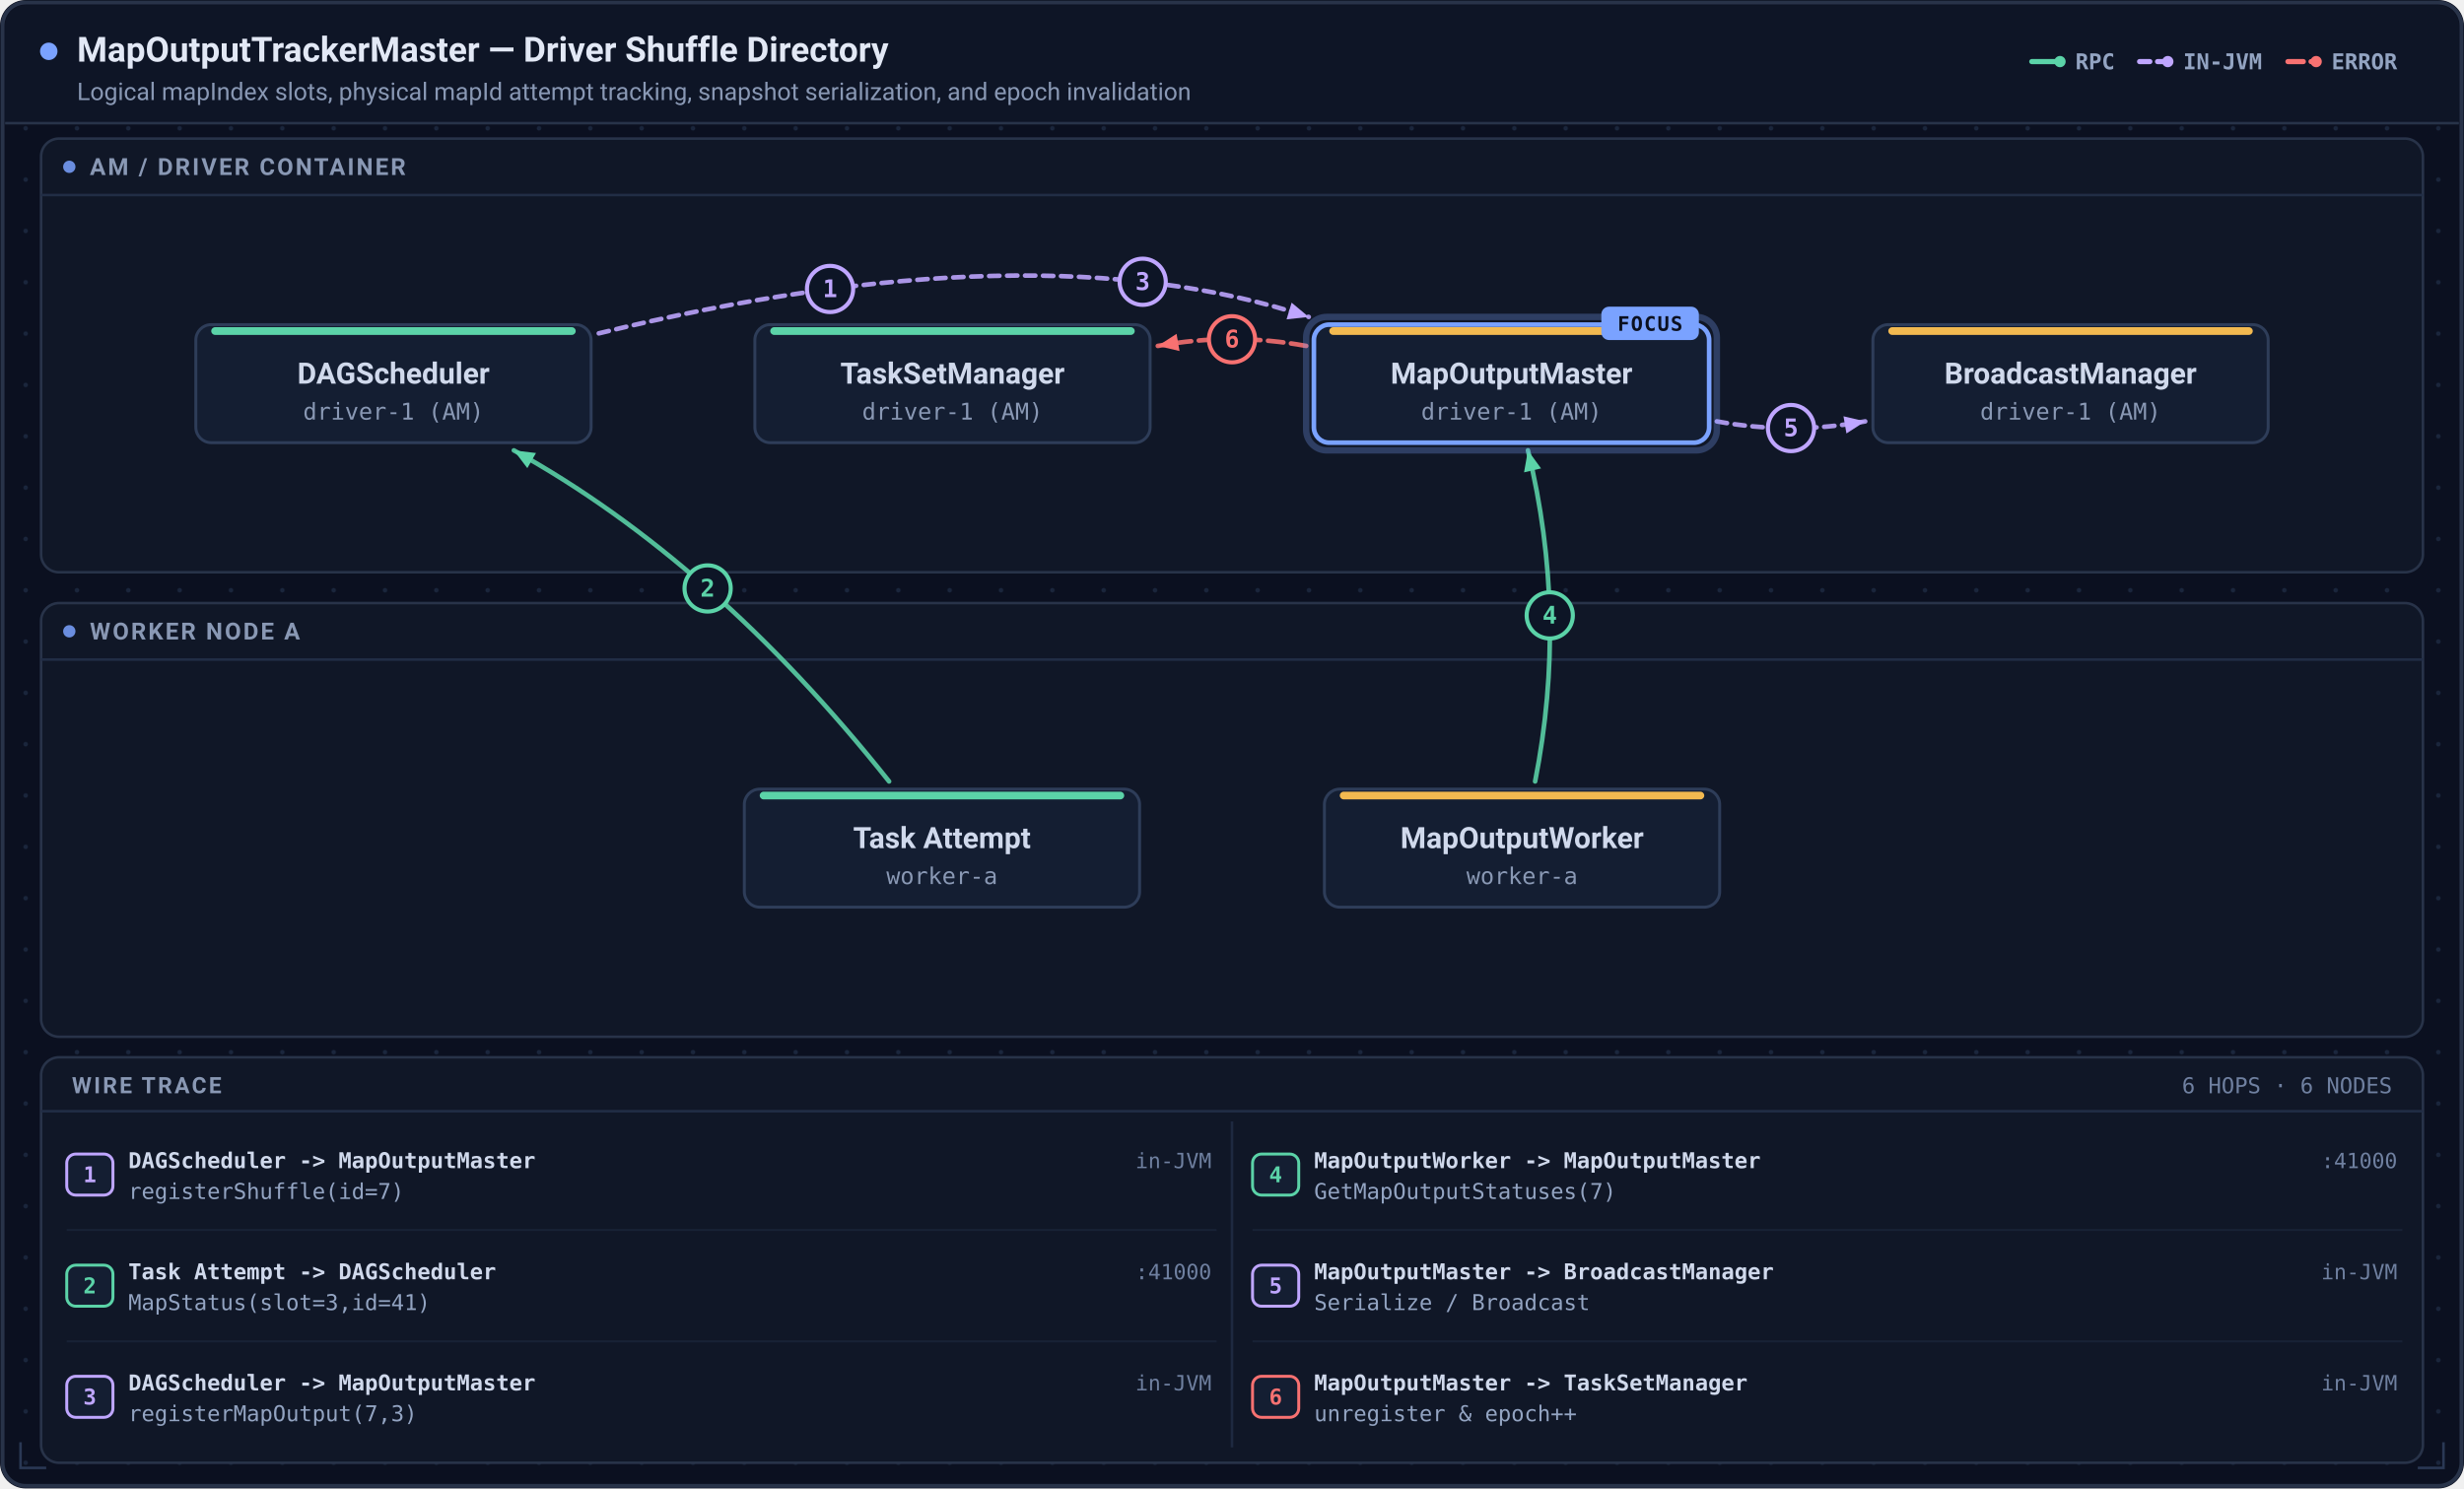
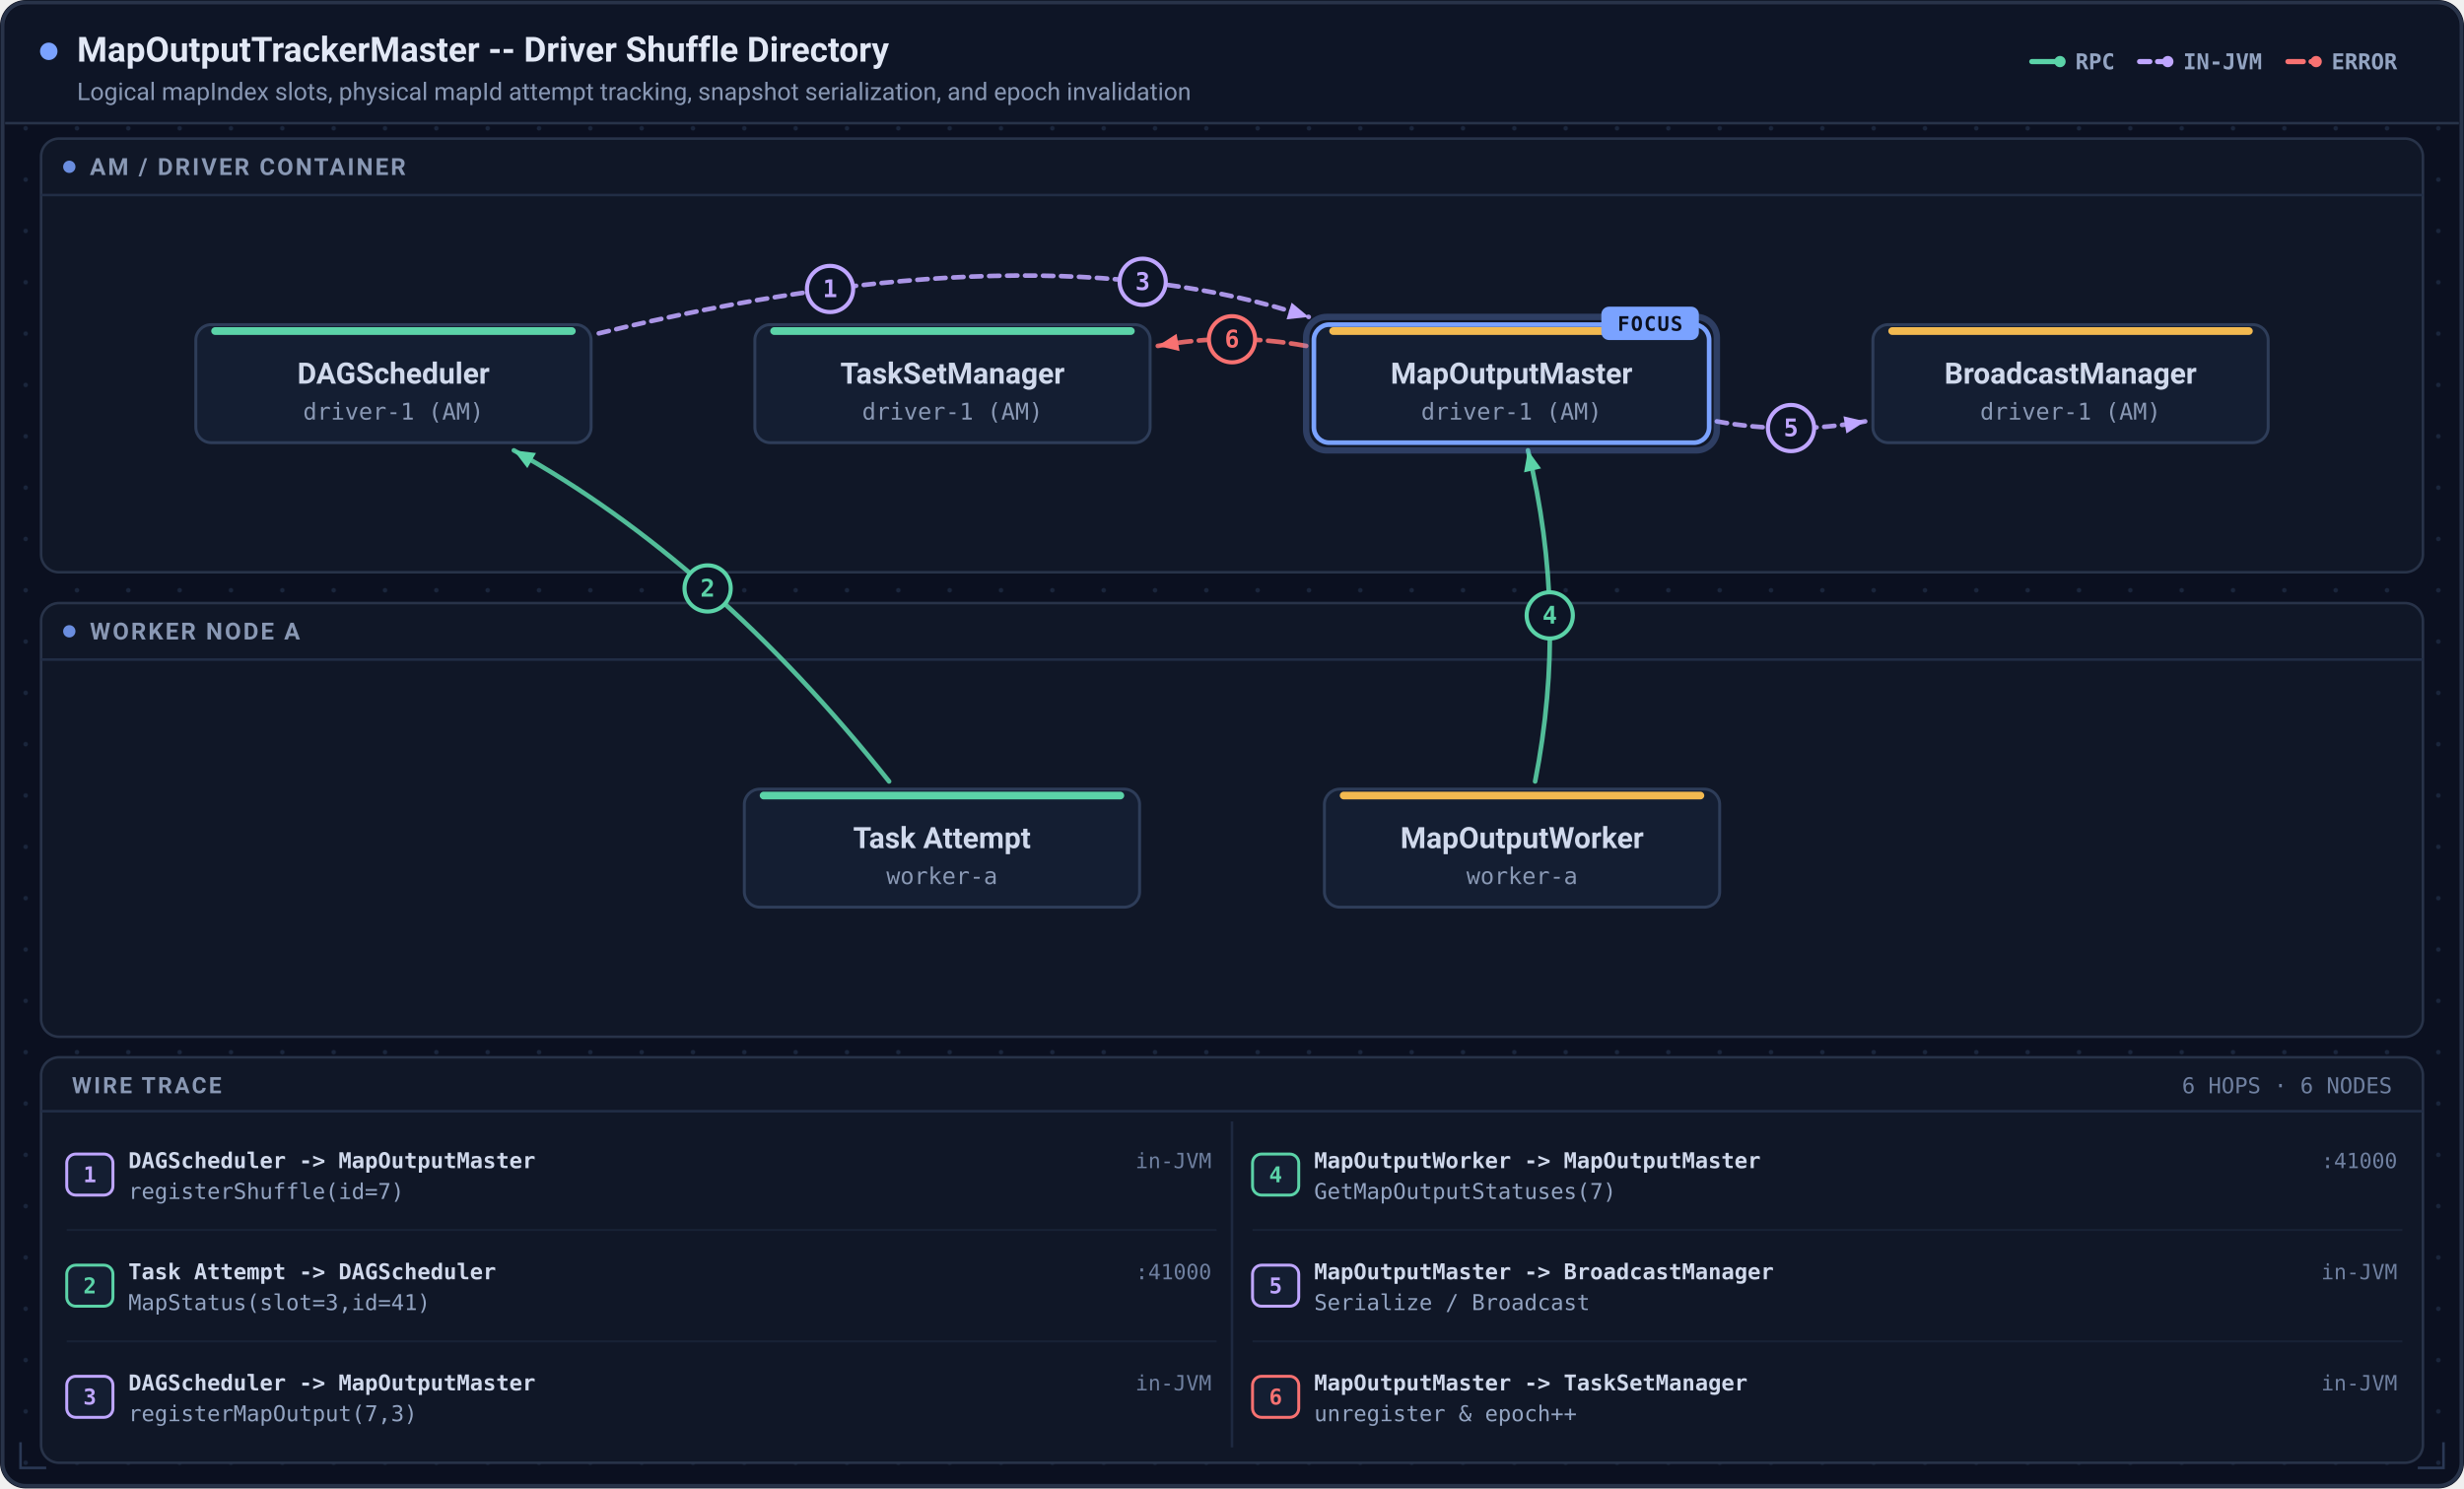
<svg xmlns="http://www.w3.org/2000/svg" width="960" height="580" viewBox="0 0 960 580" role="img" aria-labelledby="topo-title" aria-describedby="topo-desc">
  <defs>
    <pattern id="bp-grid" width="20" height="20" patternUnits="userSpaceOnUse">
      <circle cx="10" cy="10" r="0.9" fill="#1a253b" />
    </pattern>
  </defs>
  <style>
.f-sans { font-family: system-ui, -apple-system, 'Segoe UI', Roboto, Helvetica, Arial, sans-serif; }
.f-mono { font-family: ui-monospace, 'Cascadia Code', 'SFMono-Regular', Menlo, Consolas, monospace; }
@keyframes packet-travel {
  0% { transform: translate(233.3px, 129.9px); color: #bfa6ff; opacity: 0; }
  0.67% { transform: translate(233.3px, 129.9px); color: #bfa6ff; opacity: 1; }
  5.17% { transform: translate(338.5px, 110.8px); color: #bfa6ff; opacity: 1; }
  9.67% { transform: translate(432.6px, 108.6px); color: #bfa6ff; opacity: 1; }
  14.17% { transform: translate(509.9px, 123.5px); color: #bfa6ff; opacity: 1; }
  15.33% { transform: translate(509.9px, 123.5px); color: #bfa6ff; opacity: 0; }
  16.00% { transform: translate(346.4px, 304.5px); color: #5bd3a8; opacity: 0; }
  17.33% { transform: translate(346.4px, 304.5px); color: #5bd3a8; opacity: 1; }
  21.83% { transform: translate(300.3px, 252.5px); color: #5bd3a8; opacity: 1; }
  26.33% { transform: translate(250.6px, 208.6px); color: #5bd3a8; opacity: 1; }
  30.83% { transform: translate(200.2px, 175.5px); color: #5bd3a8; opacity: 1; }
  32.00% { transform: translate(200.2px, 175.5px); color: #5bd3a8; opacity: 0; }
  32.67% { transform: translate(233.3px, 129.9px); color: #bfa6ff; opacity: 0; }
  34.00% { transform: translate(233.3px, 129.9px); color: #bfa6ff; opacity: 1; }
  38.50% { transform: translate(338.5px, 110.8px); color: #bfa6ff; opacity: 1; }
  43.00% { transform: translate(432.6px, 108.6px); color: #bfa6ff; opacity: 1; }
  47.50% { transform: translate(509.9px, 123.5px); color: #bfa6ff; opacity: 1; }
  48.67% { transform: translate(509.9px, 123.5px); color: #bfa6ff; opacity: 0; }
  49.33% { transform: translate(598.1px, 304.5px); color: #5bd3a8; opacity: 0; }
  50.67% { transform: translate(598.1px, 304.5px); color: #5bd3a8; opacity: 1; }
  55.17% { transform: translate(603.5px, 261.7px); color: #5bd3a8; opacity: 1; }
  59.67% { transform: translate(602.5px, 217.9px); color: #5bd3a8; opacity: 1; }
  64.17% { transform: translate(595.3px, 175.5px); color: #5bd3a8; opacity: 1; }
  65.33% { transform: translate(595.3px, 175.5px); color: #5bd3a8; opacity: 0; }
  66.00% { transform: translate(668.9px, 164.2px); color: #bfa6ff; opacity: 0; }
  67.33% { transform: translate(668.9px, 164.2px); color: #bfa6ff; opacity: 1; }
  71.83% { transform: translate(688px, 166.5px); color: #bfa6ff; opacity: 1; }
  76.33% { transform: translate(707.6px, 166.5px); color: #bfa6ff; opacity: 1; }
  80.83% { transform: translate(726.7px, 164.2px); color: #bfa6ff; opacity: 1; }
  82.00% { transform: translate(726.7px, 164.2px); color: #bfa6ff; opacity: 0; }
  82.67% { transform: translate(508.9px, 134.8px); color: #f87171; opacity: 0; }
  84.00% { transform: translate(508.9px, 134.8px); color: #f87171; opacity: 1; }
  88.50% { transform: translate(489.8px, 132.5px); color: #f87171; opacity: 1; }
  93.00% { transform: translate(470.2px, 132.5px); color: #f87171; opacity: 1; }
  97.50% { transform: translate(451.1px, 134.8px); color: #f87171; opacity: 1; }
  98.67% { transform: translate(451.1px, 134.8px); color: #f87171; opacity: 0; }
  100% { transform: translate(233.3px, 129.9px); color: #bfa6ff; opacity: 0; }
}
#packet-orb {
  opacity: 0;
  animation: packet-travel 9s linear infinite;
}
@media (prefers-reduced-motion: reduce) {
  #packet-orb { display: none; animation: none; }
}
</style>
  <rect x="0" y="0" width="960" height="580" rx="10" fill="#0b1020" />
  <rect x="1" y="1" width="958" height="578" rx="9" fill="url(#bp-grid)" />
  <rect x="1" y="1" width="958" height="578" rx="9" fill="none" stroke="#283349" stroke-width="1.5" />
  <g stroke="#344666" stroke-width="1" fill="none" opacity="0.75">
    <path d="M 8 18 V 8 H 18" />
    <path d="M 942 8 H 952 V 18" />
    <path d="M 8 562 V 572 H 18" />
    <path d="M 942 572 H 952 V 562" />
  </g>
  <g class="header-band">
    <path d="M 10 2 H 950 A 8 8 0 0 1 958 10 V 48 H 2 V 10 A 8 8 0 0 1 10 2 Z" fill="#0e1526" />
    <line x1="2" y1="48" x2="958" y2="48" stroke="#283349" stroke-width="1" />
    <circle cx="19" cy="20" r="3.4" fill="#7aa2ff" />
-     <text class="f-sans" x="30" y="24" fill="#e2e8f5" font-size="13.5" font-weight="700">MapOutputTrackerMaster — Driver Shuffle Directory</text>
+     <text class="f-sans" x="30" y="24" fill="#e2e8f5" font-size="13.5" font-weight="700">MapOutputTrackerMaster -- Driver Shuffle Directory</text>
    <text class="f-sans" x="30" y="39" fill="#8998b4" font-size="9.5">Logical mapIndex slots, physical mapId attempt tracking, snapshot serialization, and epoch invalidation</text>
    <g class="channel-legend">
      <line x1="791.6" y1="24" x2="802.6" y2="24" stroke="#5bd3a8" stroke-width="2" stroke-linecap="round" />
      <circle cx="802.6" cy="24" r="2.2" fill="#5bd3a8" />
      <text class="f-mono" x="808.6" y="27" fill="#93a4c2" font-size="8.5" font-weight="600">RPC</text>
      <line x1="833.6" y1="24" x2="844.6" y2="24" stroke="#bfa6ff" stroke-width="2" stroke-dasharray="4 3" stroke-linecap="round" />
      <circle cx="844.6" cy="24" r="2.2" fill="#bfa6ff" />
      <text class="f-mono" x="850.6" y="27" fill="#93a4c2" font-size="8.5" font-weight="600">IN-JVM</text>
      <line x1="891.4" y1="24" x2="902.4" y2="24" stroke="#f87171" stroke-width="2" stroke-dasharray="6 3" stroke-linecap="round" />
      <circle cx="902.4" cy="24" r="2.2" fill="#f87171" />
      <text class="f-mono" x="908.4" y="27" fill="#93a4c2" font-size="8.5" font-weight="600">ERROR</text>
    </g>
  </g>
  <g class="topology-stage">
    <g class="host-zone" data-zone="driver-jvm">
      <rect x="16" y="54" width="928" height="169" rx="7" fill="#101727" stroke="#283349" stroke-width="1" />
      <line x1="16" y1="76" x2="944" y2="76" stroke="#212d45" stroke-width="1" />
      <circle cx="27" cy="65" r="2.4" fill="#7aa2ff" fill-opacity="0.85" />
      <text class="f-sans" x="35" y="68.2" fill="#8998b4" font-size="9.2" font-weight="700" letter-spacing="0.09em">AM / DRIVER CONTAINER</text>
    </g>
    <g class="host-zone" data-zone="worker-node-a">
      <rect x="16" y="235" width="928" height="169" rx="7" fill="#101727" stroke="#283349" stroke-width="1" />
      <line x1="16" y1="257" x2="944" y2="257" stroke="#212d45" stroke-width="1" />
      <circle cx="27" cy="246" r="2.4" fill="#7aa2ff" fill-opacity="0.85" />
      <text class="f-sans" x="35" y="249.2" fill="#8998b4" font-size="9.2" font-weight="700" letter-spacing="0.09em">WORKER NODE A</text>
    </g>
    <g class="topo-edge" data-from="dag-scheduler" data-to="map-output-tracker-master">
      <path d="M 233.3 129.9 Q 403.1 88.3 509.9 123.5" fill="none" stroke="#bfa6ff" stroke-width="1.8" stroke-opacity="0.88" stroke-dasharray="4 3" stroke-linecap="round" />
      <polygon points="-8,-3.4 0,0 -8,3.4" fill="#bfa6ff" transform="translate(509.9, 123.5) rotate(16.8)" />
    </g>
    <g class="topo-edge" data-from="task-attempt" data-to="dag-scheduler">
      <path d="M 346.4 304.5 Q 278.2 218.7 200.2 175.5" fill="none" stroke="#5bd3a8" stroke-width="1.8" stroke-opacity="0.88" stroke-linecap="round" />
      <polygon points="-8,-3.4 0,0 -8,3.4" fill="#5bd3a8" transform="translate(200.2, 175.5) rotate(-150.2)" />
    </g>
    <g class="topo-edge" data-from="map-output-tracker-worker" data-to="map-output-tracker-master">
      <path d="M 598.1 304.5 Q 610.9 239.5 595.3 175.5" fill="none" stroke="#5bd3a8" stroke-width="1.8" stroke-opacity="0.88" stroke-linecap="round" />
      <polygon points="-8,-3.4 0,0 -8,3.4" fill="#5bd3a8" transform="translate(595.3, 175.5) rotate(-103)" />
    </g>
    <g class="topo-edge" data-from="map-output-tracker-master" data-to="broadcast-manager">
      <path d="M 668.9 164.2 Q 697.8 169.5 726.7 164.2" fill="none" stroke="#bfa6ff" stroke-width="1.8" stroke-opacity="0.88" stroke-dasharray="4 3" stroke-linecap="round" />
      <polygon points="-8,-3.4 0,0 -8,3.4" fill="#bfa6ff" transform="translate(726.7, 164.2) rotate(-9.8)" />
    </g>
    <g class="topo-edge" data-from="map-output-tracker-master" data-to="task-set-manager">
      <path d="M 508.9 134.8 Q 480 129.5 451.1 134.8" fill="none" stroke="#f87171" stroke-width="1.8" stroke-opacity="0.88" stroke-dasharray="6 3" stroke-linecap="round" />
      <polygon points="-8,-3.4 0,0 -8,3.4" fill="#f87171" transform="translate(451.1, 134.8) rotate(170.2)" />
    </g>
    <g class="topo-node" data-id="dag-scheduler">
      <rect x="76.3" y="126.5" width="154" height="46" rx="6" fill="#141e32" stroke="#2e3d59" stroke-width="1.15" />
      <rect x="82.3" y="127.5" width="142" height="3" rx="1.5" fill="#5bd3a8" />
      <text class="f-sans" x="153.3" y="149.5" text-anchor="middle" fill="#d0d9ec" font-size="11.5" font-weight="700">DAGScheduler</text>
      <text class="f-mono" x="153.3" y="163.5" text-anchor="middle" fill="#8998b4" font-size="9">driver-1 (AM)</text>
    </g>
    <g class="topo-node" data-id="task-set-manager">
      <rect x="294.1" y="126.5" width="154" height="46" rx="6" fill="#141e32" stroke="#2e3d59" stroke-width="1.15" />
      <rect x="300.1" y="127.5" width="142" height="3" rx="1.5" fill="#5bd3a8" />
      <text class="f-sans" x="371.1" y="149.5" text-anchor="middle" fill="#d0d9ec" font-size="11.5" font-weight="700">TaskSetManager</text>
      <text class="f-mono" x="371.1" y="163.5" text-anchor="middle" fill="#8998b4" font-size="9">driver-1 (AM)</text>
    </g>
    <g class="topo-node" data-id="map-output-tracker-master">
      <rect x="508.9" y="123.5" width="160" height="52" rx="8" fill="none" stroke="#7aa2ff" stroke-opacity="0.28" stroke-width="2.5" />
      <rect x="511.9" y="126.5" width="154" height="46" rx="6" fill="#141e32" stroke="#7aa2ff" stroke-width="1.8" />
      <rect x="517.9" y="127.5" width="142" height="3" rx="1.5" fill="#f2b950" />
      <text class="f-sans" x="588.9" y="149.5" text-anchor="middle" fill="#d0d9ec" font-size="11.5" font-weight="700">MapOutputMaster</text>
      <text class="f-mono" x="588.9" y="163.5" text-anchor="middle" fill="#8998b4" font-size="9">driver-1 (AM)</text>
      <g transform="translate(623.9, 119.5)">
        <rect x="0" y="0" width="38" height="13" rx="3" fill="#7aa2ff" />
        <text class="f-mono" x="19" y="9.4" text-anchor="middle" fill="#0b1020" font-size="7.8" font-weight="700" letter-spacing="0.06em">FOCUS</text>
      </g>
    </g>
    <g class="topo-node" data-id="broadcast-manager">
      <rect x="729.7" y="126.5" width="154" height="46" rx="6" fill="#141e32" stroke="#2e3d59" stroke-width="1.15" />
      <rect x="735.7" y="127.5" width="142" height="3" rx="1.5" fill="#f2b950" />
      <text class="f-sans" x="806.7" y="149.5" text-anchor="middle" fill="#d0d9ec" font-size="11.5" font-weight="700">BroadcastManager</text>
      <text class="f-mono" x="806.7" y="163.5" text-anchor="middle" fill="#8998b4" font-size="9">driver-1 (AM)</text>
    </g>
    <g class="topo-node" data-id="task-attempt">
      <rect x="290" y="307.5" width="154" height="46" rx="6" fill="#141e32" stroke="#2e3d59" stroke-width="1.15" />
      <rect x="296" y="308.5" width="142" height="3" rx="1.5" fill="#5bd3a8" />
      <text class="f-sans" x="367" y="330.5" text-anchor="middle" fill="#d0d9ec" font-size="11.5" font-weight="700">Task Attempt</text>
      <text class="f-mono" x="367" y="344.5" text-anchor="middle" fill="#8998b4" font-size="9">worker-a</text>
    </g>
    <g class="topo-node" data-id="map-output-tracker-worker">
      <rect x="516" y="307.5" width="154" height="46" rx="6" fill="#141e32" stroke="#2e3d59" stroke-width="1.15" />
      <rect x="522" y="308.5" width="142" height="3" rx="1.5" fill="#f2b950" />
      <text class="f-sans" x="593" y="330.5" text-anchor="middle" fill="#d0d9ec" font-size="11.5" font-weight="700">MapOutputWorker</text>
      <text class="f-mono" x="593" y="344.5" text-anchor="middle" fill="#8998b4" font-size="9">worker-a</text>
    </g>
    <g class="hop-badge" data-hop="1">
      <circle cx="323.4" cy="112.6" r="9" fill="#0d1526" stroke="#bfa6ff" stroke-width="1.6" />
      <text class="f-mono" x="323.4" y="115.8" text-anchor="middle" fill="#bfa6ff" font-size="9.5" font-weight="700">1</text>
    </g>
    <g class="hop-badge" data-hop="2">
      <circle cx="275.7" cy="229.3" r="9" fill="#0d1526" stroke="#5bd3a8" stroke-width="1.6" />
      <text class="f-mono" x="275.7" y="232.5" text-anchor="middle" fill="#5bd3a8" font-size="9.5" font-weight="700">2</text>
    </g>
    <g class="hop-badge" data-hop="3">
      <circle cx="445.2" cy="109.8" r="9" fill="#0d1526" stroke="#bfa6ff" stroke-width="1.6" />
      <text class="f-mono" x="445.2" y="113" text-anchor="middle" fill="#bfa6ff" font-size="9.5" font-weight="700">3</text>
    </g>
    <g class="hop-badge" data-hop="4">
      <circle cx="603.8" cy="239.8" r="9" fill="#0d1526" stroke="#5bd3a8" stroke-width="1.6" />
      <text class="f-mono" x="603.8" y="243" text-anchor="middle" fill="#5bd3a8" font-size="9.5" font-weight="700">4</text>
    </g>
    <g class="hop-badge" data-hop="5">
      <circle cx="697.8" cy="166.8" r="9" fill="#0d1526" stroke="#bfa6ff" stroke-width="1.6" />
      <text class="f-mono" x="697.8" y="170" text-anchor="middle" fill="#bfa6ff" font-size="9.5" font-weight="700">5</text>
    </g>
    <g class="hop-badge" data-hop="6">
      <circle cx="480" cy="132.2" r="9" fill="#0d1526" stroke="#f87171" stroke-width="1.6" />
      <text class="f-mono" x="480" y="135.4" text-anchor="middle" fill="#f87171" font-size="9.5" font-weight="700">6</text>
    </g>
    <g id="packet-orb" aria-hidden="true">
      <circle cx="0" cy="0" r="11" fill="currentColor" fill-opacity="0.22" />
      <circle cx="0" cy="0" r="6.2" fill="currentColor" fill-opacity="0.48" />
      <circle cx="0" cy="0" r="3.4" fill="#ffffff" stroke="currentColor" stroke-width="1.5" />
    </g>
  </g>
  <g class="wire-trace-strip">
    <rect x="16" y="412" width="928" height="158" rx="7" fill="#101727" stroke="#283349" stroke-width="1" />
    <line x1="16" y1="433" x2="944" y2="433" stroke="#212d45" stroke-width="1" />
    <text class="f-sans" x="28" y="426" fill="#8998b4" font-size="8.8" font-weight="700" letter-spacing="0.1em">WIRE TRACE</text>
    <text class="f-mono" x="932" y="426" text-anchor="end" fill="#6f80a0" font-size="8.5">6 HOPS · 6 NODES</text>
    <line x1="480" y1="437" x2="480" y2="564" stroke="#1e2940" stroke-width="1" />
    <g class="trace-row" data-hop="1">
      <rect x="26" y="449.7" width="18" height="16" rx="3.5" fill="#141e32" stroke="#bfa6ff" stroke-width="1.15" />
      <text class="f-mono" x="35" y="460.7" text-anchor="middle" fill="#bfa6ff" font-size="8.5" font-weight="700">1</text>
      <text class="f-mono" x="50" y="455.2" fill="#d0d9ec" font-size="8.5" font-weight="600">DAGScheduler -&gt; MapOutputMaster</text>
      <text class="f-mono" x="472" y="455.2" text-anchor="end" fill="#6f80a0" font-size="8.2">in-JVM</text>
      <text class="f-mono" x="50" y="467.2" fill="#93a4c2" font-size="8.5">registerShuffle(id=7)</text>
    </g>
    <g class="trace-row" data-hop="2">
      <line x1="26" y1="479.3" x2="474" y2="479.3" stroke="#182236" stroke-width="0.75" />
      <rect x="26" y="493" width="18" height="16" rx="3.5" fill="#141e32" stroke="#5bd3a8" stroke-width="1.15" />
      <text class="f-mono" x="35" y="504" text-anchor="middle" fill="#5bd3a8" font-size="8.5" font-weight="700">2</text>
      <text class="f-mono" x="50" y="498.5" fill="#d0d9ec" font-size="8.5" font-weight="600">Task Attempt -&gt; DAGScheduler</text>
      <text class="f-mono" x="472" y="498.5" text-anchor="end" fill="#6f80a0" font-size="8.2">:41000</text>
      <text class="f-mono" x="50" y="510.5" fill="#93a4c2" font-size="8.5">MapStatus(slot=3,id=41)</text>
    </g>
    <g class="trace-row" data-hop="3">
      <line x1="26" y1="522.7" x2="474" y2="522.7" stroke="#182236" stroke-width="0.75" />
      <rect x="26" y="536.3" width="18" height="16" rx="3.5" fill="#141e32" stroke="#bfa6ff" stroke-width="1.15" />
      <text class="f-mono" x="35" y="547.3" text-anchor="middle" fill="#bfa6ff" font-size="8.5" font-weight="700">3</text>
      <text class="f-mono" x="50" y="541.8" fill="#d0d9ec" font-size="8.5" font-weight="600">DAGScheduler -&gt; MapOutputMaster</text>
      <text class="f-mono" x="472" y="541.8" text-anchor="end" fill="#6f80a0" font-size="8.2">in-JVM</text>
      <text class="f-mono" x="50" y="553.8" fill="#93a4c2" font-size="8.5">registerMapOutput(7,3)</text>
    </g>
    <g class="trace-row" data-hop="4">
      <rect x="488" y="449.7" width="18" height="16" rx="3.5" fill="#141e32" stroke="#5bd3a8" stroke-width="1.15" />
      <text class="f-mono" x="497" y="460.7" text-anchor="middle" fill="#5bd3a8" font-size="8.5" font-weight="700">4</text>
      <text class="f-mono" x="512" y="455.2" fill="#d0d9ec" font-size="8.5" font-weight="600">MapOutputWorker -&gt; MapOutputMaster</text>
      <text class="f-mono" x="934" y="455.2" text-anchor="end" fill="#6f80a0" font-size="8.2">:41000</text>
      <text class="f-mono" x="512" y="467.2" fill="#93a4c2" font-size="8.5">GetMapOutputStatuses(7)</text>
    </g>
    <g class="trace-row" data-hop="5">
      <line x1="488" y1="479.3" x2="936" y2="479.3" stroke="#182236" stroke-width="0.75" />
      <rect x="488" y="493" width="18" height="16" rx="3.5" fill="#141e32" stroke="#bfa6ff" stroke-width="1.15" />
      <text class="f-mono" x="497" y="504" text-anchor="middle" fill="#bfa6ff" font-size="8.5" font-weight="700">5</text>
      <text class="f-mono" x="512" y="498.5" fill="#d0d9ec" font-size="8.5" font-weight="600">MapOutputMaster -&gt; BroadcastManager</text>
      <text class="f-mono" x="934" y="498.5" text-anchor="end" fill="#6f80a0" font-size="8.2">in-JVM</text>
      <text class="f-mono" x="512" y="510.5" fill="#93a4c2" font-size="8.5">Serialize / Broadcast</text>
    </g>
    <g class="trace-row" data-hop="6">
      <line x1="488" y1="522.7" x2="936" y2="522.7" stroke="#182236" stroke-width="0.75" />
      <rect x="488" y="536.3" width="18" height="16" rx="3.5" fill="#141e32" stroke="#f87171" stroke-width="1.15" />
      <text class="f-mono" x="497" y="547.3" text-anchor="middle" fill="#f87171" font-size="8.5" font-weight="700">6</text>
      <text class="f-mono" x="512" y="541.8" fill="#d0d9ec" font-size="8.5" font-weight="600">MapOutputMaster -&gt; TaskSetManager</text>
      <text class="f-mono" x="934" y="541.8" text-anchor="end" fill="#6f80a0" font-size="8.2">in-JVM</text>
      <text class="f-mono" x="512" y="553.8" fill="#93a4c2" font-size="8.5">unregister &amp; epoch++</text>
    </g>
  </g>
</svg>
